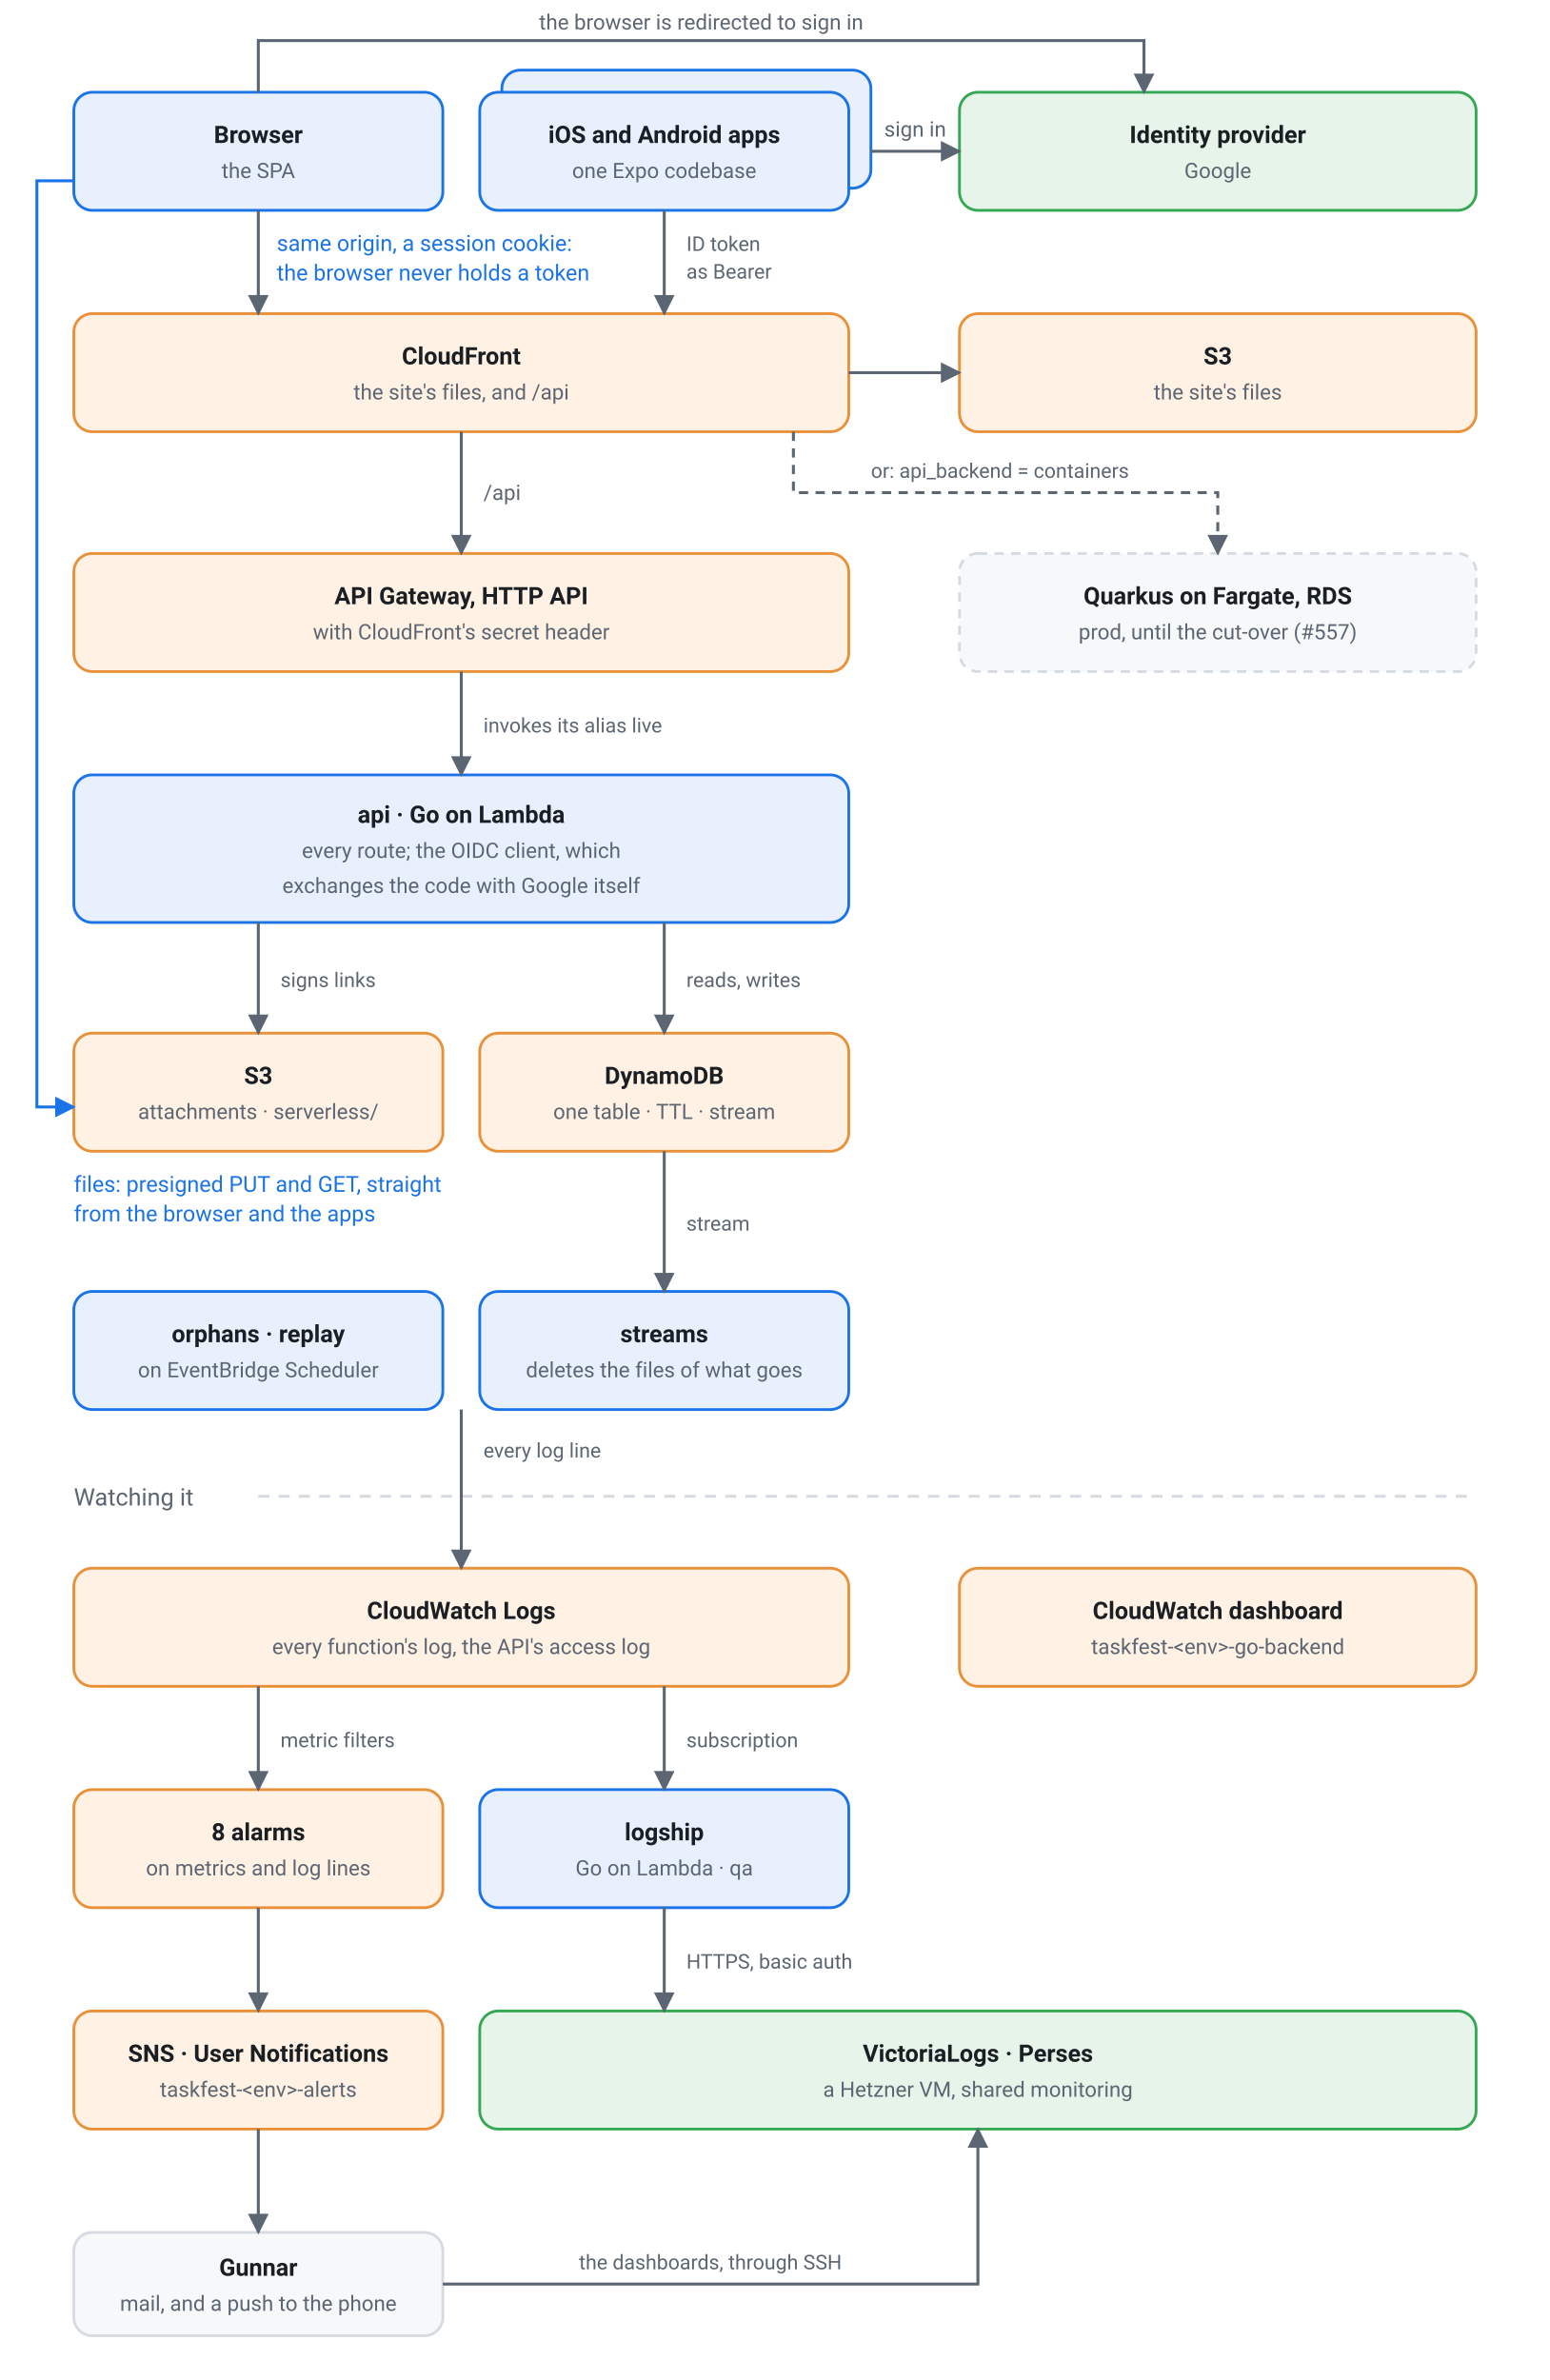
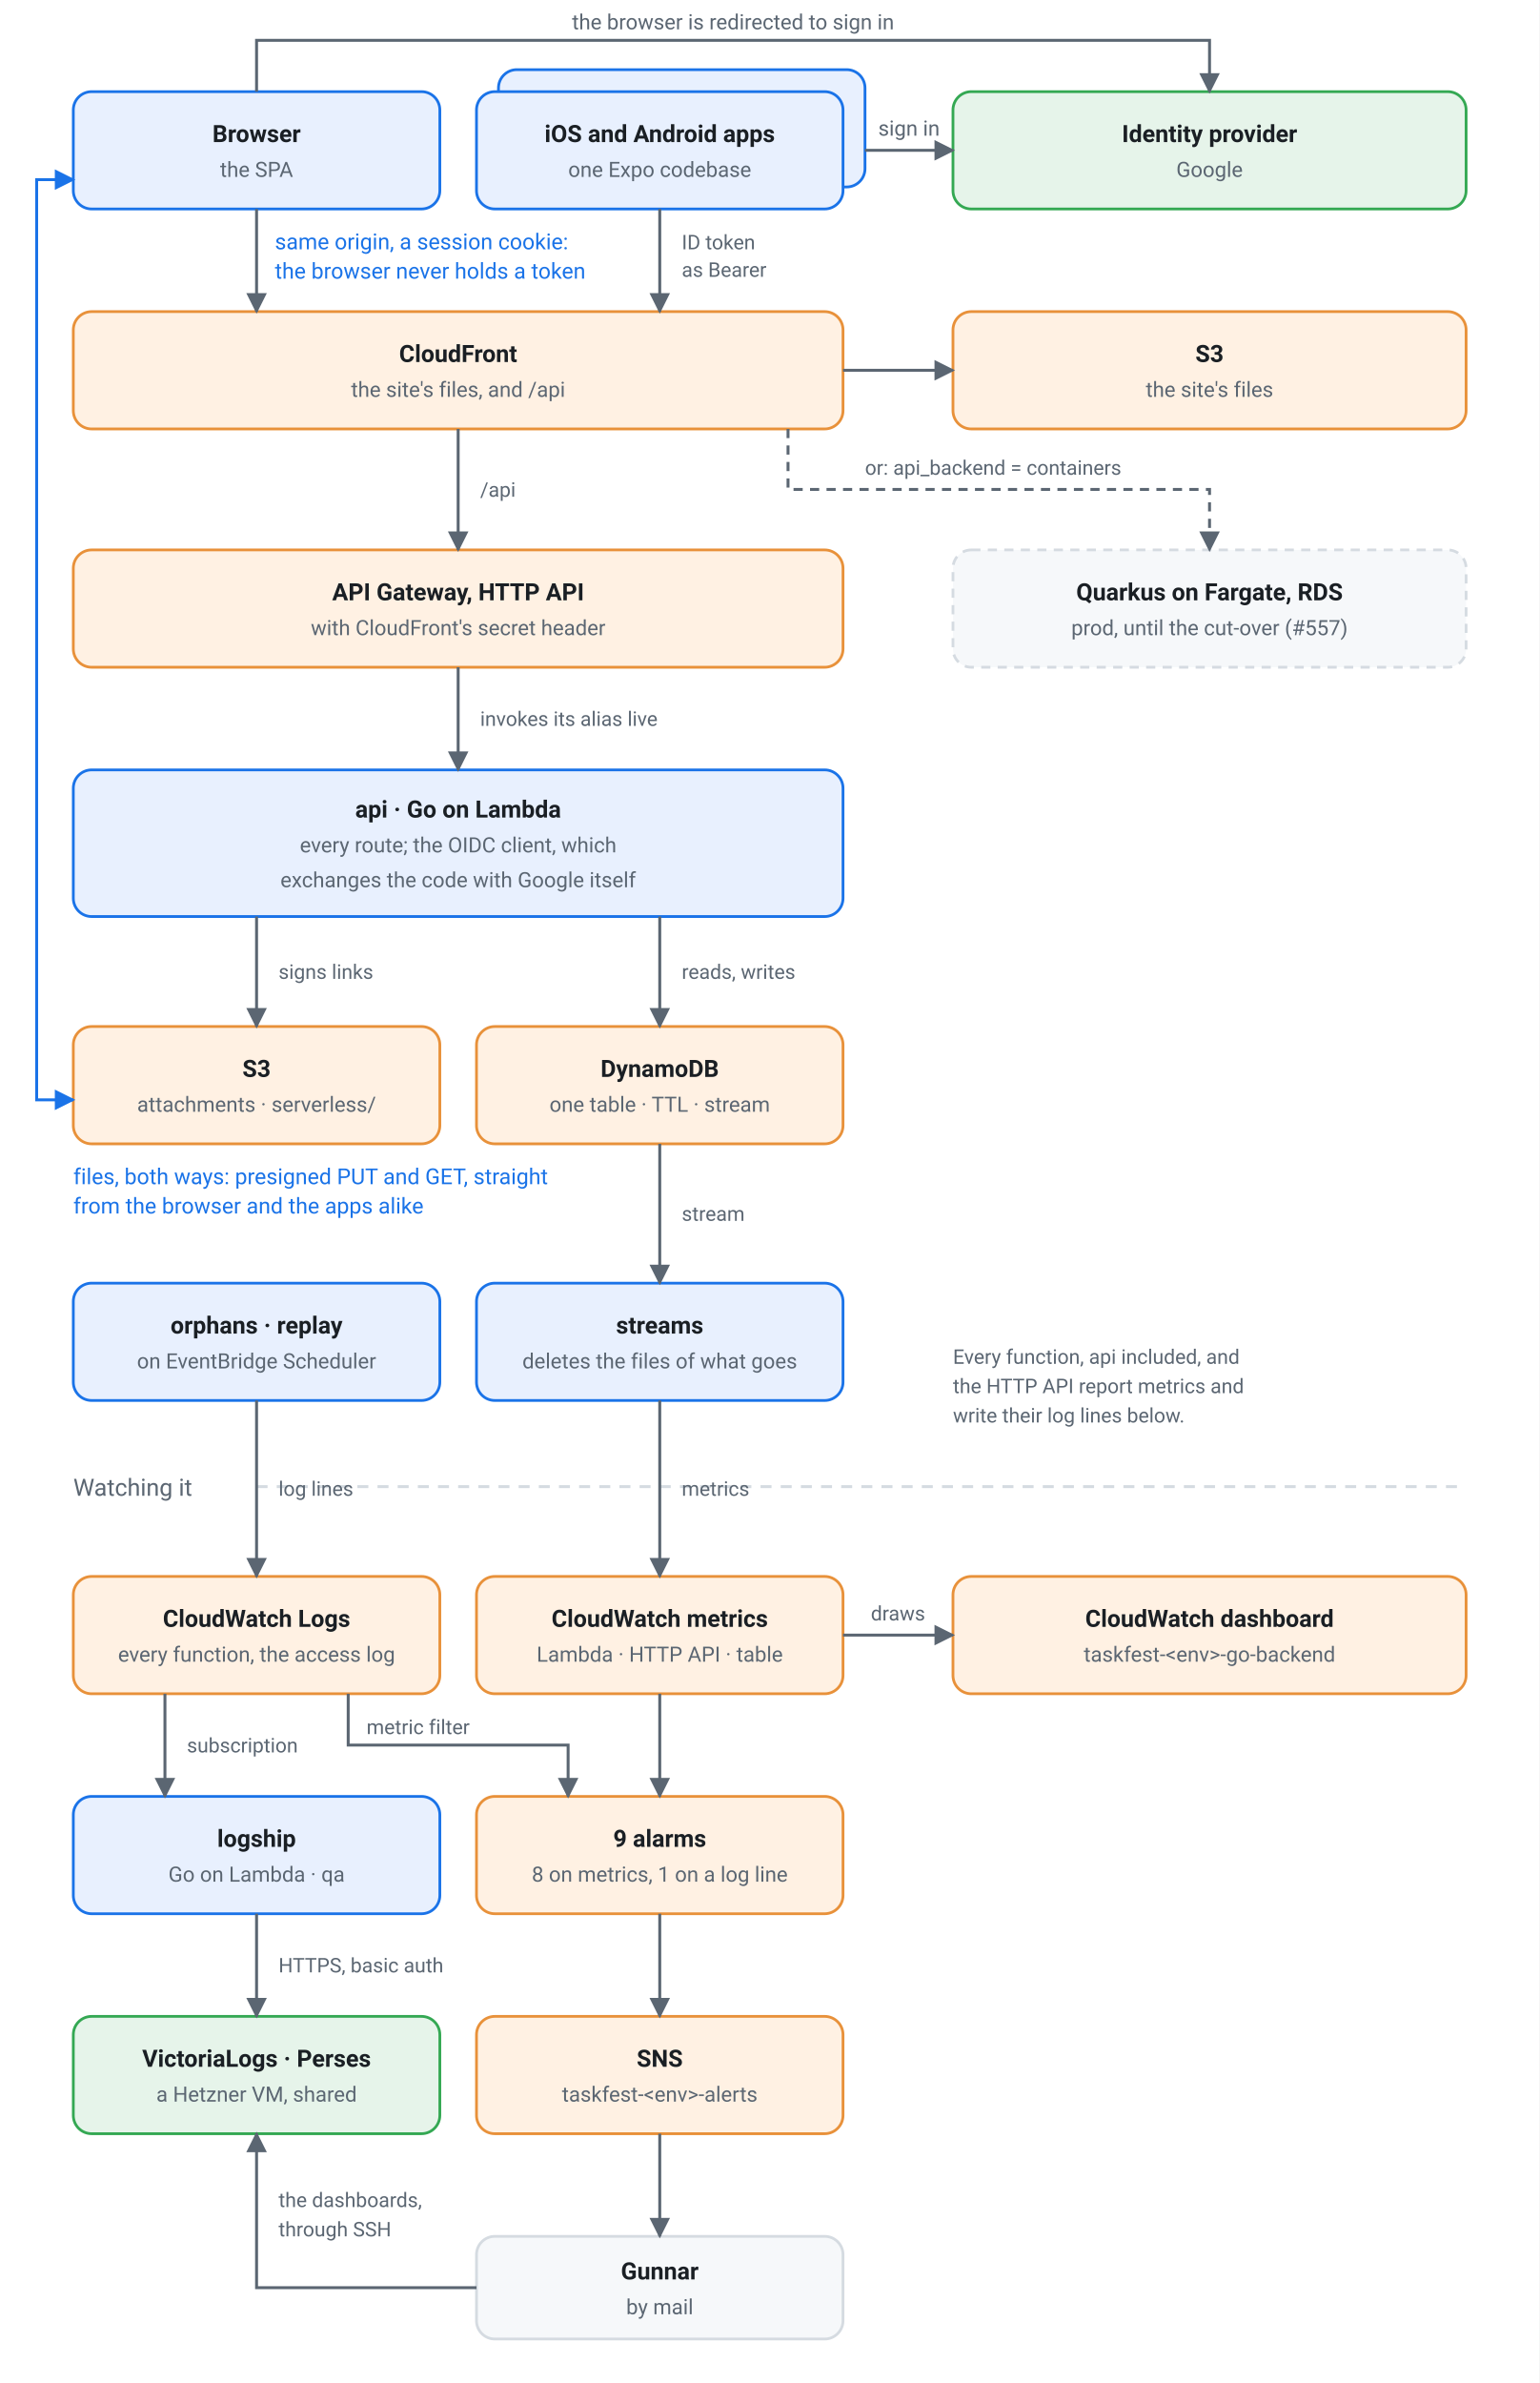
- <svg xmlns="http://www.w3.org/2000/svg" viewBox="0 0 840 1290" width="840" height="1290" role="img" aria-label="TaskFest on the Go backend, top to bottom. The browser and the iOS and Android apps sign in with Google: the browser is redirected there, the apps sign in themselves. Both talk only to CloudFront, which serves the site's files from S3 and passes /api to API Gateway's HTTP API with a secret header, or, where api_backend says containers, to the Quarkus backend on Fargate that prod runs until the cut-over. The HTTP API invokes the api function, Go on Lambda, which serves every route and is the OIDC client: it exchanges the code with Google itself, and the browser holds a session cookie, never a token, while the apps send their ID token as a Bearer token. The api function reads and writes one DynamoDB table and signs links to the attachment bucket, so files go straight between the clients and S3. The table's stream feeds the streams function, and EventBridge Scheduler runs orphans and replay. Every log line goes to CloudWatch Logs, where eight alarms watch metrics and log lines and notify an SNS topic, which mails Gunnar and pushes to his phone; a CloudWatch dashboard shows the figures. In qa, a subscription filter also hands every line to logship, which sends it over HTTPS with basic auth to VictoriaLogs and Perses on a shared Hetzner VM, which Gunnar opens through SSH." font-family="system-ui, -apple-system, BlinkMacSystemFont, 'Segoe UI', Roboto, Helvetica, Arial, sans-serif">
+ <svg xmlns="http://www.w3.org/2000/svg" viewBox="0 0 840 1300" width="840" height="1300" role="img" aria-label="TaskFest on the Go backend, top to bottom. The browser and the iOS and Android apps sign in with Google: the browser is redirected there, the apps sign in themselves. Both talk only to CloudFront, which serves the site's files from S3 and passes /api to API Gateway's HTTP API with a secret header, or, where api_backend says containers, to the Quarkus backend on Fargate that prod runs until the cut-over. The HTTP API invokes the api function, Go on Lambda, which serves every route and is the OIDC client: it exchanges the code with Google itself, and the browser holds a session cookie, never a token, while the apps send their ID token as a Bearer token. The api function reads and writes one DynamoDB table and signs links to the attachment bucket, so files go both ways straight between the clients and S3. The table's stream feeds the streams function, and EventBridge Scheduler runs orphans and replay. Every function and the HTTP API report metrics to CloudWatch, which a CloudWatch dashboard draws, and write their log lines to CloudWatch Logs. Nine alarms, eight on the metrics and one on the orphan clean-up's log line through a metric filter, notify an SNS topic, which mails Gunnar. In qa, a subscription filter also hands every log line to logship, which sends it over HTTPS with basic auth to VictoriaLogs and Perses on a shared Hetzner VM, which Gunnar opens through SSH." font-family="system-ui, -apple-system, BlinkMacSystemFont, 'Segoe UI', Roboto, Helvetica, Arial, sans-serif">
  <defs>
    <marker id="arrow" viewBox="0 0 10 10" refX="9" refY="5" markerWidth="7" markerHeight="7" orient="auto-start-reverse">
      <path d="M 0 0 L 10 5 L 0 10 z" fill="#5b6672" />
    </marker>
    <marker id="arrow-accent" viewBox="0 0 10 10" refX="9" refY="5" markerWidth="7" markerHeight="7" orient="auto-start-reverse">
      <path d="M 0 0 L 10 5 L 0 10 z" fill="#1a73e8" />
    </marker>
  </defs>
-   <rect width="840" height="1290" fill="#ffffff" />
+   <rect width="840" height="1300" fill="#ffffff" />
  <rect x="40" y="50" width="200" height="64" rx="10" fill="#e8f0fe" stroke="#1a73e8" stroke-width="1.5" />
  <text x="140.0" y="77.5" text-anchor="middle" font-size="13" font-weight="600" fill="#1a1f24">Browser</text>
  <text x="140.0" y="96.5" text-anchor="middle" font-size="11.5" font-weight="400" fill="#5b6672">the SPA</text>
  <rect x="272" y="38" width="200" height="64" rx="10" fill="#e8f0fe" stroke="#1a73e8" stroke-width="1.5" />
  <rect x="260" y="50" width="200" height="64" rx="10" fill="#e8f0fe" stroke="#1a73e8" stroke-width="1.5" />
  <text x="360.0" y="77.5" text-anchor="middle" font-size="13" font-weight="600" fill="#1a1f24">iOS and Android apps</text>
  <text x="360.0" y="96.5" text-anchor="middle" font-size="11.5" font-weight="400" fill="#5b6672">one Expo codebase</text>
  <rect x="520" y="50" width="280" height="64" rx="10" fill="#e6f4ea" stroke="#34a853" stroke-width="1.5" />
  <text x="660.0" y="77.5" text-anchor="middle" font-size="13" font-weight="600" fill="#1a1f24">Identity provider</text>
  <text x="660.0" y="96.5" text-anchor="middle" font-size="11.5" font-weight="400" fill="#5b6672">Google</text>
  <polyline points="472,82 520,82" fill="none" stroke="#5b6672" stroke-width="1.6" marker-end="url(#arrow)" />
-   <text x="496" y="74" text-anchor="middle" font-size="11.5" fill="#5b6672">sign in</text>
-   <polyline points="140,50 140,22 620,22 620,50" fill="none" stroke="#5b6672" stroke-width="1.6" marker-end="url(#arrow)" />
-   <text x="380" y="16" text-anchor="middle" font-size="11.5" fill="#5b6672">the browser is redirected to sign in</text>
+   <text x="496.0" y="74" text-anchor="middle" font-size="11.5" fill="#5b6672">sign in</text>
+   <polyline points="140.0,50 140.0,22 660.0,22 660.0,50" fill="none" stroke="#5b6672" stroke-width="1.6" marker-end="url(#arrow)" />
+   <text x="400.0" y="16" text-anchor="middle" font-size="11.5" fill="#5b6672">the browser is redirected to sign in</text>
  <rect x="40" y="170" width="420" height="64" rx="10" fill="#fff1e3" stroke="#e8913a" stroke-width="1.5" />
  <text x="250.0" y="197.5" text-anchor="middle" font-size="13" font-weight="600" fill="#1a1f24">CloudFront</text>
  <text x="250.0" y="216.5" text-anchor="middle" font-size="11.5" font-weight="400" fill="#5b6672">the site's files, and /api</text>
  <rect x="520" y="170" width="280" height="64" rx="10" fill="#fff1e3" stroke="#e8913a" stroke-width="1.5" />
  <text x="660.0" y="197.5" text-anchor="middle" font-size="13" font-weight="600" fill="#1a1f24">S3</text>
  <text x="660.0" y="216.5" text-anchor="middle" font-size="11.5" font-weight="400" fill="#5b6672">the site's files</text>
-   <polyline points="140,114 140,170" fill="none" stroke="#5b6672" stroke-width="1.6" marker-end="url(#arrow)" />
-   <text x="150" y="136" text-anchor="start" font-size="12" fill="#1a73e8">same origin, a session cookie:</text>
-   <text x="150" y="152" text-anchor="start" font-size="12" fill="#1a73e8">the browser never holds a token</text>
-   <polyline points="360,114 360,170" fill="none" stroke="#5b6672" stroke-width="1.6" marker-end="url(#arrow)" />
-   <text x="372" y="136" text-anchor="start" font-size="11" fill="#5b6672">ID token</text>
-   <text x="372" y="151" text-anchor="start" font-size="11" fill="#5b6672">as Bearer</text>
+   <polyline points="140.0,114 140.0,170" fill="none" stroke="#5b6672" stroke-width="1.6" marker-end="url(#arrow)" />
+   <text x="150.0" y="136" text-anchor="start" font-size="12" fill="#1a73e8">same origin, a session cookie:</text>
+   <text x="150.0" y="152" text-anchor="start" font-size="12" fill="#1a73e8">the browser never holds a token</text>
+   <polyline points="360.0,114 360.0,170" fill="none" stroke="#5b6672" stroke-width="1.6" marker-end="url(#arrow)" />
+   <text x="372.0" y="136" text-anchor="start" font-size="11" fill="#5b6672">ID token</text>
+   <text x="372.0" y="151" text-anchor="start" font-size="11" fill="#5b6672">as Bearer</text>
  <polyline points="460,202 520,202" fill="none" stroke="#5b6672" stroke-width="1.6" marker-end="url(#arrow)" />
  <rect x="40" y="300" width="420" height="64" rx="10" fill="#fff1e3" stroke="#e8913a" stroke-width="1.5" />
  <text x="250.0" y="327.5" text-anchor="middle" font-size="13" font-weight="600" fill="#1a1f24">API Gateway, HTTP API</text>
  <text x="250.0" y="346.5" text-anchor="middle" font-size="11.5" font-weight="400" fill="#5b6672">with CloudFront's secret header</text>
  <rect x="520" y="300" width="280" height="64" rx="10" fill="#f6f8fa" stroke="#d5dbe1" stroke-width="1.5" stroke-dasharray="5 4" />
  <text x="660.0" y="327.5" text-anchor="middle" font-size="13" font-weight="600" fill="#1a1f24">Quarkus on Fargate, RDS</text>
  <text x="660.0" y="346.5" text-anchor="middle" font-size="11.5" font-weight="400" fill="#5b6672">prod, until the cut-over (#557)</text>
-   <polyline points="250,234 250,300" fill="none" stroke="#5b6672" stroke-width="1.6" marker-end="url(#arrow)" />
-   <text x="262" y="271" text-anchor="start" font-size="11.5" fill="#5b6672">/api</text>
-   <polyline points="430,234 430,267 660,267 660,300" fill="none" stroke="#5b6672" stroke-width="1.6" stroke-dasharray="5 4" marker-end="url(#arrow)" />
+   <polyline points="250.0,234 250.0,300" fill="none" stroke="#5b6672" stroke-width="1.6" marker-end="url(#arrow)" />
+   <text x="262.0" y="271.0" text-anchor="start" font-size="11" fill="#5b6672">/api</text>
+   <polyline points="430,234 430,267 660.0,267 660.0,300" fill="none" stroke="#5b6672" stroke-width="1.6" stroke-dasharray="5 4" marker-end="url(#arrow)" />
  <text x="472" y="259" text-anchor="start" font-size="11" fill="#5b6672">or: api_backend = containers</text>
  <rect x="40" y="420" width="420" height="80" rx="10" fill="#e8f0fe" stroke="#1a73e8" stroke-width="1.5" />
  <text x="250.0" y="446.0" text-anchor="middle" font-size="13" font-weight="600" fill="#1a1f24">api · Go on Lambda</text>
  <text x="250.0" y="465.0" text-anchor="middle" font-size="11.5" font-weight="400" fill="#5b6672">every route; the OIDC client, which</text>
  <text x="250.0" y="484.0" text-anchor="middle" font-size="11.5" font-weight="400" fill="#5b6672">exchanges the code with Google itself</text>
-   <polyline points="250,364 250,420" fill="none" stroke="#5b6672" stroke-width="1.6" marker-end="url(#arrow)" />
-   <text x="262" y="397" text-anchor="start" font-size="11" fill="#5b6672">invokes its alias live</text>
+   <polyline points="250.0,364 250.0,420" fill="none" stroke="#5b6672" stroke-width="1.6" marker-end="url(#arrow)" />
+   <text x="262.0" y="396.0" text-anchor="start" font-size="11" fill="#5b6672">invokes its alias live</text>
  <rect x="40" y="560" width="200" height="64" rx="10" fill="#fff1e3" stroke="#e8913a" stroke-width="1.5" />
  <text x="140.0" y="587.5" text-anchor="middle" font-size="13" font-weight="600" fill="#1a1f24">S3</text>
  <text x="140.0" y="606.5" text-anchor="middle" font-size="11.5" font-weight="400" fill="#5b6672">attachments · serverless/</text>
  <rect x="260" y="560" width="200" height="64" rx="10" fill="#fff1e3" stroke="#e8913a" stroke-width="1.5" />
  <text x="360.0" y="587.5" text-anchor="middle" font-size="13" font-weight="600" fill="#1a1f24">DynamoDB</text>
  <text x="360.0" y="606.5" text-anchor="middle" font-size="11.5" font-weight="400" fill="#5b6672">one table · TTL · stream</text>
-   <polyline points="140,500 140,560" fill="none" stroke="#5b6672" stroke-width="1.6" marker-end="url(#arrow)" />
-   <text x="152" y="535" text-anchor="start" font-size="11" fill="#5b6672">signs links</text>
-   <polyline points="360,500 360,560" fill="none" stroke="#5b6672" stroke-width="1.6" marker-end="url(#arrow)" />
-   <text x="372" y="535" text-anchor="start" font-size="11" fill="#5b6672">reads, writes</text>
-   <polyline points="40,98 20,98 20,600 40,600" fill="none" stroke="#1a73e8" stroke-width="1.6" marker-end="url(#arrow-accent)" />
-   <text x="40" y="646" text-anchor="start" font-size="12" fill="#1a73e8">files: presigned PUT and GET, straight</text>
-   <text x="40" y="662" text-anchor="start" font-size="12" fill="#1a73e8">from the browser and the apps</text>
+   <polyline points="140.0,500 140.0,560" fill="none" stroke="#5b6672" stroke-width="1.6" marker-end="url(#arrow)" />
+   <text x="152.0" y="534.0" text-anchor="start" font-size="11" fill="#5b6672">signs links</text>
+   <polyline points="360.0,500 360.0,560" fill="none" stroke="#5b6672" stroke-width="1.6" marker-end="url(#arrow)" />
+   <text x="372.0" y="534.0" text-anchor="start" font-size="11" fill="#5b6672">reads, writes</text>
+   <polyline points="40,98 20,98 20,600 40,600" fill="none" stroke="#1a73e8" stroke-width="1.6" marker-start="url(#arrow-accent)" marker-end="url(#arrow-accent)" />
+   <text x="40" y="646" text-anchor="start" font-size="12" fill="#1a73e8">files, both ways: presigned PUT and GET, straight</text>
+   <text x="40" y="662" text-anchor="start" font-size="12" fill="#1a73e8">from the browser and the apps alike</text>
  <rect x="40" y="700" width="200" height="64" rx="10" fill="#e8f0fe" stroke="#1a73e8" stroke-width="1.5" />
  <text x="140.0" y="727.5" text-anchor="middle" font-size="13" font-weight="600" fill="#1a1f24">orphans · replay</text>
  <text x="140.0" y="746.5" text-anchor="middle" font-size="11.5" font-weight="400" fill="#5b6672">on EventBridge Scheduler</text>
  <rect x="260" y="700" width="200" height="64" rx="10" fill="#e8f0fe" stroke="#1a73e8" stroke-width="1.5" />
  <text x="360.0" y="727.5" text-anchor="middle" font-size="13" font-weight="600" fill="#1a1f24">streams</text>
  <text x="360.0" y="746.5" text-anchor="middle" font-size="11.5" font-weight="400" fill="#5b6672">deletes the files of what goes</text>
-   <polyline points="360,624 360,700" fill="none" stroke="#5b6672" stroke-width="1.6" marker-end="url(#arrow)" />
-   <text x="372" y="667" text-anchor="start" font-size="11" fill="#5b6672">stream</text>
+   <polyline points="360.0,624 360.0,700" fill="none" stroke="#5b6672" stroke-width="1.6" marker-end="url(#arrow)" />
+   <text x="372.0" y="666.0" text-anchor="start" font-size="11" fill="#5b6672">stream</text>
  <text x="40" y="816" text-anchor="start" font-size="13" fill="#5b6672">Watching it</text>
  <line x1="140" y1="811" x2="800" y2="811" stroke="#d5dbe1" stroke-width="1.6" stroke-dasharray="6 5" />
-   <rect x="40" y="850" width="420" height="64" rx="10" fill="#fff1e3" stroke="#e8913a" stroke-width="1.5" />
-   <text x="250.0" y="877.5" text-anchor="middle" font-size="13" font-weight="600" fill="#1a1f24">CloudWatch Logs</text>
-   <text x="250.0" y="896.5" text-anchor="middle" font-size="11.5" font-weight="400" fill="#5b6672">every function's log, the API's access log</text>
-   <rect x="520" y="850" width="280" height="64" rx="10" fill="#fff1e3" stroke="#e8913a" stroke-width="1.5" />
-   <text x="660.0" y="877.5" text-anchor="middle" font-size="13" font-weight="600" fill="#1a1f24">CloudWatch dashboard</text>
-   <text x="660.0" y="896.5" text-anchor="middle" font-size="11.5" font-weight="400" fill="#5b6672">taskfest-&lt;env&gt;-go-backend</text>
-   <polyline points="250,764 250,850" fill="none" stroke="#5b6672" stroke-width="1.6" marker-end="url(#arrow)" />
-   <text x="262" y="790" text-anchor="start" font-size="11" fill="#5b6672">every log line</text>
-   <rect x="40" y="970" width="200" height="64" rx="10" fill="#fff1e3" stroke="#e8913a" stroke-width="1.5" />
-   <text x="140.0" y="997.5" text-anchor="middle" font-size="13" font-weight="600" fill="#1a1f24">8 alarms</text>
-   <text x="140.0" y="1016.5" text-anchor="middle" font-size="11.5" font-weight="400" fill="#5b6672">on metrics and log lines</text>
-   <rect x="260" y="970" width="200" height="64" rx="10" fill="#e8f0fe" stroke="#1a73e8" stroke-width="1.5" />
-   <text x="360.0" y="997.5" text-anchor="middle" font-size="13" font-weight="600" fill="#1a1f24">logship</text>
-   <text x="360.0" y="1016.5" text-anchor="middle" font-size="11.5" font-weight="400" fill="#5b6672">Go on Lambda · qa</text>
-   <polyline points="140,914 140,970" fill="none" stroke="#5b6672" stroke-width="1.6" marker-end="url(#arrow)" />
-   <text x="152" y="947" text-anchor="start" font-size="11" fill="#5b6672">metric filters</text>
-   <polyline points="360,914 360,970" fill="none" stroke="#5b6672" stroke-width="1.6" marker-end="url(#arrow)" />
-   <text x="372" y="947" text-anchor="start" font-size="11" fill="#5b6672">subscription</text>
-   <rect x="40" y="1090" width="200" height="64" rx="10" fill="#fff1e3" stroke="#e8913a" stroke-width="1.5" />
-   <text x="140.0" y="1117.5" text-anchor="middle" font-size="13" font-weight="600" fill="#1a1f24">SNS · User Notifications</text>
-   <text x="140.0" y="1136.5" text-anchor="middle" font-size="11.5" font-weight="400" fill="#5b6672">taskfest-&lt;env&gt;-alerts</text>
-   <rect x="260" y="1090" width="540" height="64" rx="10" fill="#e6f4ea" stroke="#34a853" stroke-width="1.5" />
-   <text x="530.0" y="1117.5" text-anchor="middle" font-size="13" font-weight="600" fill="#1a1f24">VictoriaLogs · Perses</text>
-   <text x="530.0" y="1136.5" text-anchor="middle" font-size="11.5" font-weight="400" fill="#5b6672">a Hetzner VM, shared monitoring</text>
-   <polyline points="140,1034 140,1090" fill="none" stroke="#5b6672" stroke-width="1.6" marker-end="url(#arrow)" />
-   <polyline points="360,1034 360,1090" fill="none" stroke="#5b6672" stroke-width="1.6" marker-end="url(#arrow)" />
-   <text x="372" y="1067" text-anchor="start" font-size="11" fill="#5b6672">HTTPS, basic auth</text>
-   <rect x="40" y="1210" width="200" height="56" rx="10" fill="#f6f8fa" stroke="#d5dbe1" stroke-width="1.5" />
-   <text x="140.0" y="1233.5" text-anchor="middle" font-size="13" font-weight="600" fill="#1a1f24">Gunnar</text>
-   <text x="140.0" y="1252.5" text-anchor="middle" font-size="11.5" font-weight="400" fill="#5b6672">mail, and a push to the phone</text>
-   <polyline points="140,1154 140,1210" fill="none" stroke="#5b6672" stroke-width="1.6" marker-end="url(#arrow)" />
-   <polyline points="240,1238 530,1238 530,1154" fill="none" stroke="#5b6672" stroke-width="1.6" marker-end="url(#arrow)" />
-   <text x="385" y="1230" text-anchor="middle" font-size="11" fill="#5b6672">the dashboards, through SSH</text>
+   <text x="520" y="744" text-anchor="start" font-size="11" fill="#5b6672">Every function, api included, and</text>
+   <text x="520" y="760" text-anchor="start" font-size="11" fill="#5b6672">the HTTP API report metrics and</text>
+   <text x="520" y="776" text-anchor="start" font-size="11" fill="#5b6672">write their log lines below.</text>
+   <rect x="40" y="860" width="200" height="64" rx="10" fill="#fff1e3" stroke="#e8913a" stroke-width="1.5" />
+   <text x="140.0" y="887.5" text-anchor="middle" font-size="13" font-weight="600" fill="#1a1f24">CloudWatch Logs</text>
+   <text x="140.0" y="906.5" text-anchor="middle" font-size="11.5" font-weight="400" fill="#5b6672">every function, the access log</text>
+   <rect x="260" y="860" width="200" height="64" rx="10" fill="#fff1e3" stroke="#e8913a" stroke-width="1.5" />
+   <text x="360.0" y="887.5" text-anchor="middle" font-size="13" font-weight="600" fill="#1a1f24">CloudWatch metrics</text>
+   <text x="360.0" y="906.5" text-anchor="middle" font-size="11.5" font-weight="400" fill="#5b6672">Lambda · HTTP API · table</text>
+   <rect x="520" y="860" width="280" height="64" rx="10" fill="#fff1e3" stroke="#e8913a" stroke-width="1.5" />
+   <text x="660.0" y="887.5" text-anchor="middle" font-size="13" font-weight="600" fill="#1a1f24">CloudWatch dashboard</text>
+   <text x="660.0" y="906.5" text-anchor="middle" font-size="11.5" font-weight="400" fill="#5b6672">taskfest-&lt;env&gt;-go-backend</text>
+   <polyline points="140.0,764 140.0,860" fill="none" stroke="#5b6672" stroke-width="1.6" marker-end="url(#arrow)" />
+   <text x="152.0" y="816.0" text-anchor="start" font-size="11" fill="#5b6672">log lines</text>
+   <polyline points="360.0,764 360.0,860" fill="none" stroke="#5b6672" stroke-width="1.6" marker-end="url(#arrow)" />
+   <text x="372.0" y="816.0" text-anchor="start" font-size="11" fill="#5b6672">metrics</text>
+   <polyline points="460,892 520,892" fill="none" stroke="#5b6672" stroke-width="1.6" marker-end="url(#arrow)" />
+   <text x="490.0" y="884" text-anchor="middle" font-size="11" fill="#5b6672">draws</text>
+   <rect x="40" y="980" width="200" height="64" rx="10" fill="#e8f0fe" stroke="#1a73e8" stroke-width="1.5" />
+   <text x="140.0" y="1007.5" text-anchor="middle" font-size="13" font-weight="600" fill="#1a1f24">logship</text>
+   <text x="140.0" y="1026.5" text-anchor="middle" font-size="11.5" font-weight="400" fill="#5b6672">Go on Lambda · qa</text>
+   <rect x="260" y="980" width="200" height="64" rx="10" fill="#fff1e3" stroke="#e8913a" stroke-width="1.5" />
+   <text x="360.0" y="1007.5" text-anchor="middle" font-size="13" font-weight="600" fill="#1a1f24">9 alarms</text>
+   <text x="360.0" y="1026.5" text-anchor="middle" font-size="11.5" font-weight="400" fill="#5b6672">8 on metrics, 1 on a log line</text>
+   <polyline points="90.0,924 90.0,980" fill="none" stroke="#5b6672" stroke-width="1.6" marker-end="url(#arrow)" />
+   <text x="102.0" y="956" text-anchor="start" font-size="11" fill="#5b6672">subscription</text>
+   <polyline points="360.0,924 360.0,980" fill="none" stroke="#5b6672" stroke-width="1.6" marker-end="url(#arrow)" />
+   <polyline points="190.0,924 190.0,952 310.0,952 310.0,980" fill="none" stroke="#5b6672" stroke-width="1.6" marker-end="url(#arrow)" />
+   <text x="200.0" y="946" text-anchor="start" font-size="11" fill="#5b6672">metric filter</text>
+   <rect x="40" y="1100" width="200" height="64" rx="10" fill="#e6f4ea" stroke="#34a853" stroke-width="1.5" />
+   <text x="140.0" y="1127.5" text-anchor="middle" font-size="13" font-weight="600" fill="#1a1f24">VictoriaLogs · Perses</text>
+   <text x="140.0" y="1146.5" text-anchor="middle" font-size="11.5" font-weight="400" fill="#5b6672">a Hetzner VM, shared</text>
+   <rect x="260" y="1100" width="200" height="64" rx="10" fill="#fff1e3" stroke="#e8913a" stroke-width="1.5" />
+   <text x="360.0" y="1127.5" text-anchor="middle" font-size="13" font-weight="600" fill="#1a1f24">SNS</text>
+   <text x="360.0" y="1146.5" text-anchor="middle" font-size="11.5" font-weight="400" fill="#5b6672">taskfest-&lt;env&gt;-alerts</text>
+   <polyline points="140.0,1044 140.0,1100" fill="none" stroke="#5b6672" stroke-width="1.6" marker-end="url(#arrow)" />
+   <text x="152.0" y="1076.0" text-anchor="start" font-size="11" fill="#5b6672">HTTPS, basic auth</text>
+   <polyline points="360.0,1044 360.0,1100" fill="none" stroke="#5b6672" stroke-width="1.6" marker-end="url(#arrow)" />
+   <rect x="260" y="1220" width="200" height="56" rx="10" fill="#f6f8fa" stroke="#d5dbe1" stroke-width="1.5" />
+   <text x="360.0" y="1243.5" text-anchor="middle" font-size="13" font-weight="600" fill="#1a1f24">Gunnar</text>
+   <text x="360.0" y="1262.5" text-anchor="middle" font-size="11.5" font-weight="400" fill="#5b6672">by mail</text>
+   <polyline points="360.0,1164 360.0,1220" fill="none" stroke="#5b6672" stroke-width="1.6" marker-end="url(#arrow)" />
+   <polyline points="260,1248 140.0,1248 140.0,1164" fill="none" stroke="#5b6672" stroke-width="1.6" marker-end="url(#arrow)" />
+   <text x="152.0" y="1204" text-anchor="start" font-size="11" fill="#5b6672">the dashboards,</text>
+   <text x="152.0" y="1220" text-anchor="start" font-size="11" fill="#5b6672">through SSH</text>
</svg>
